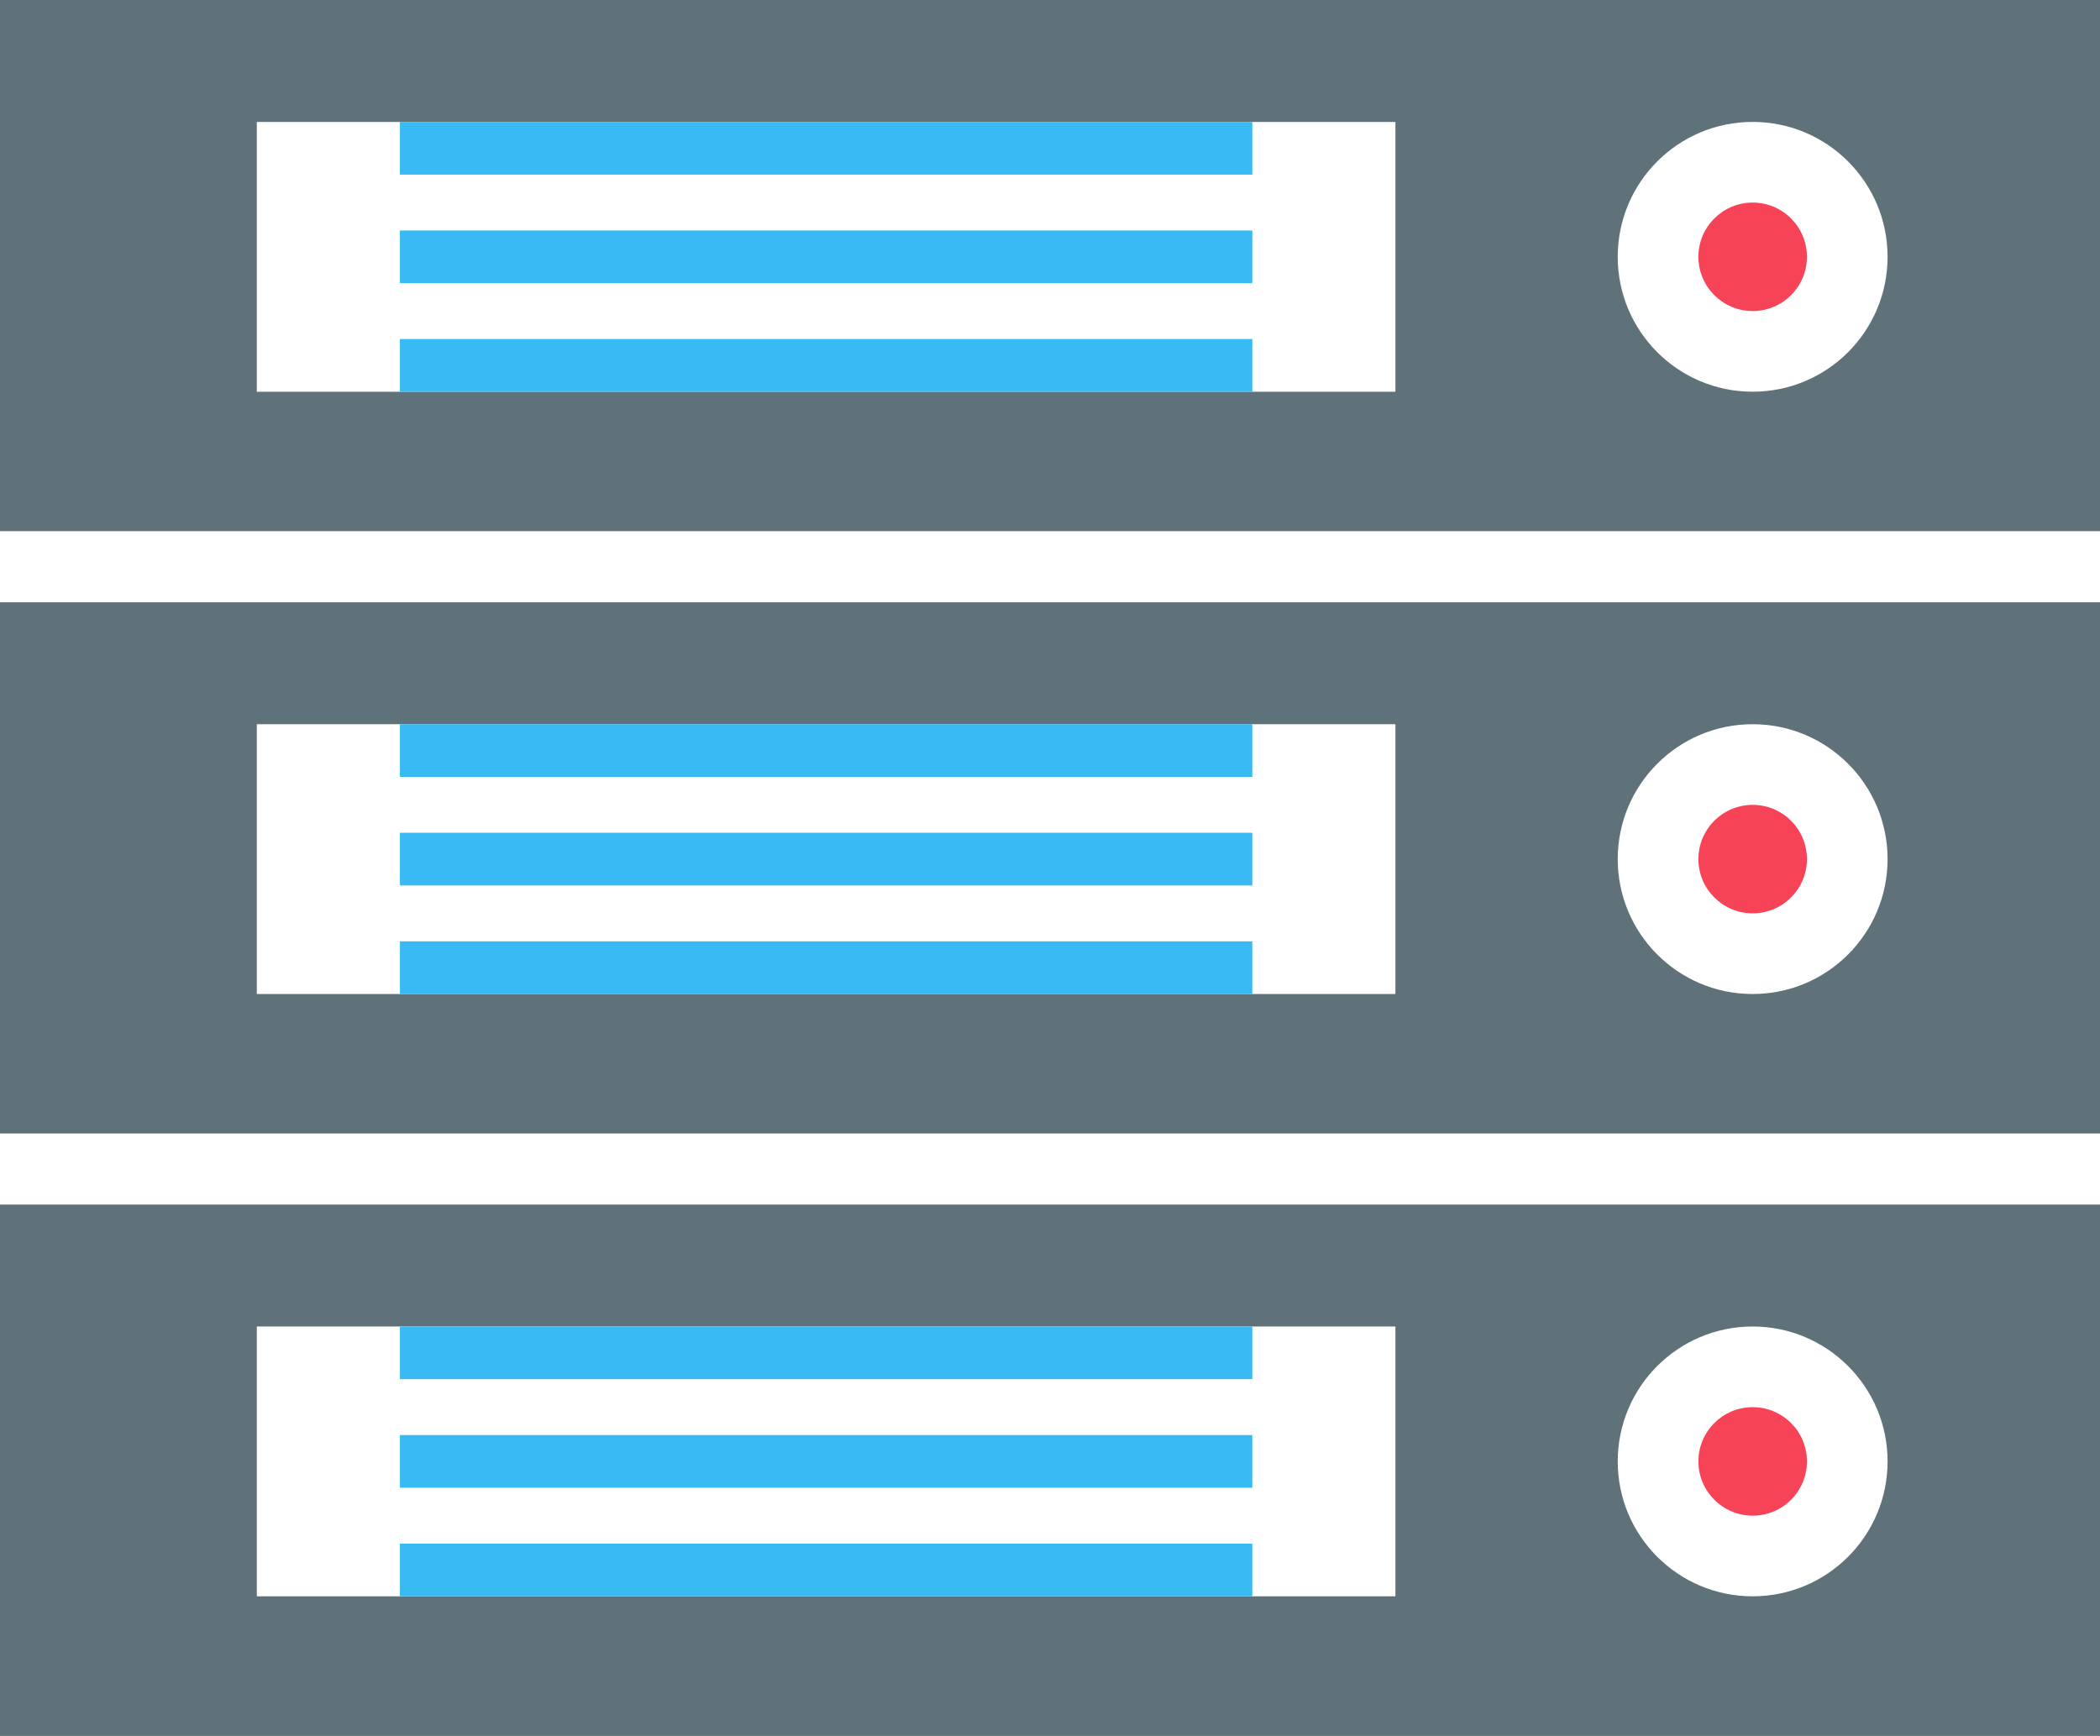
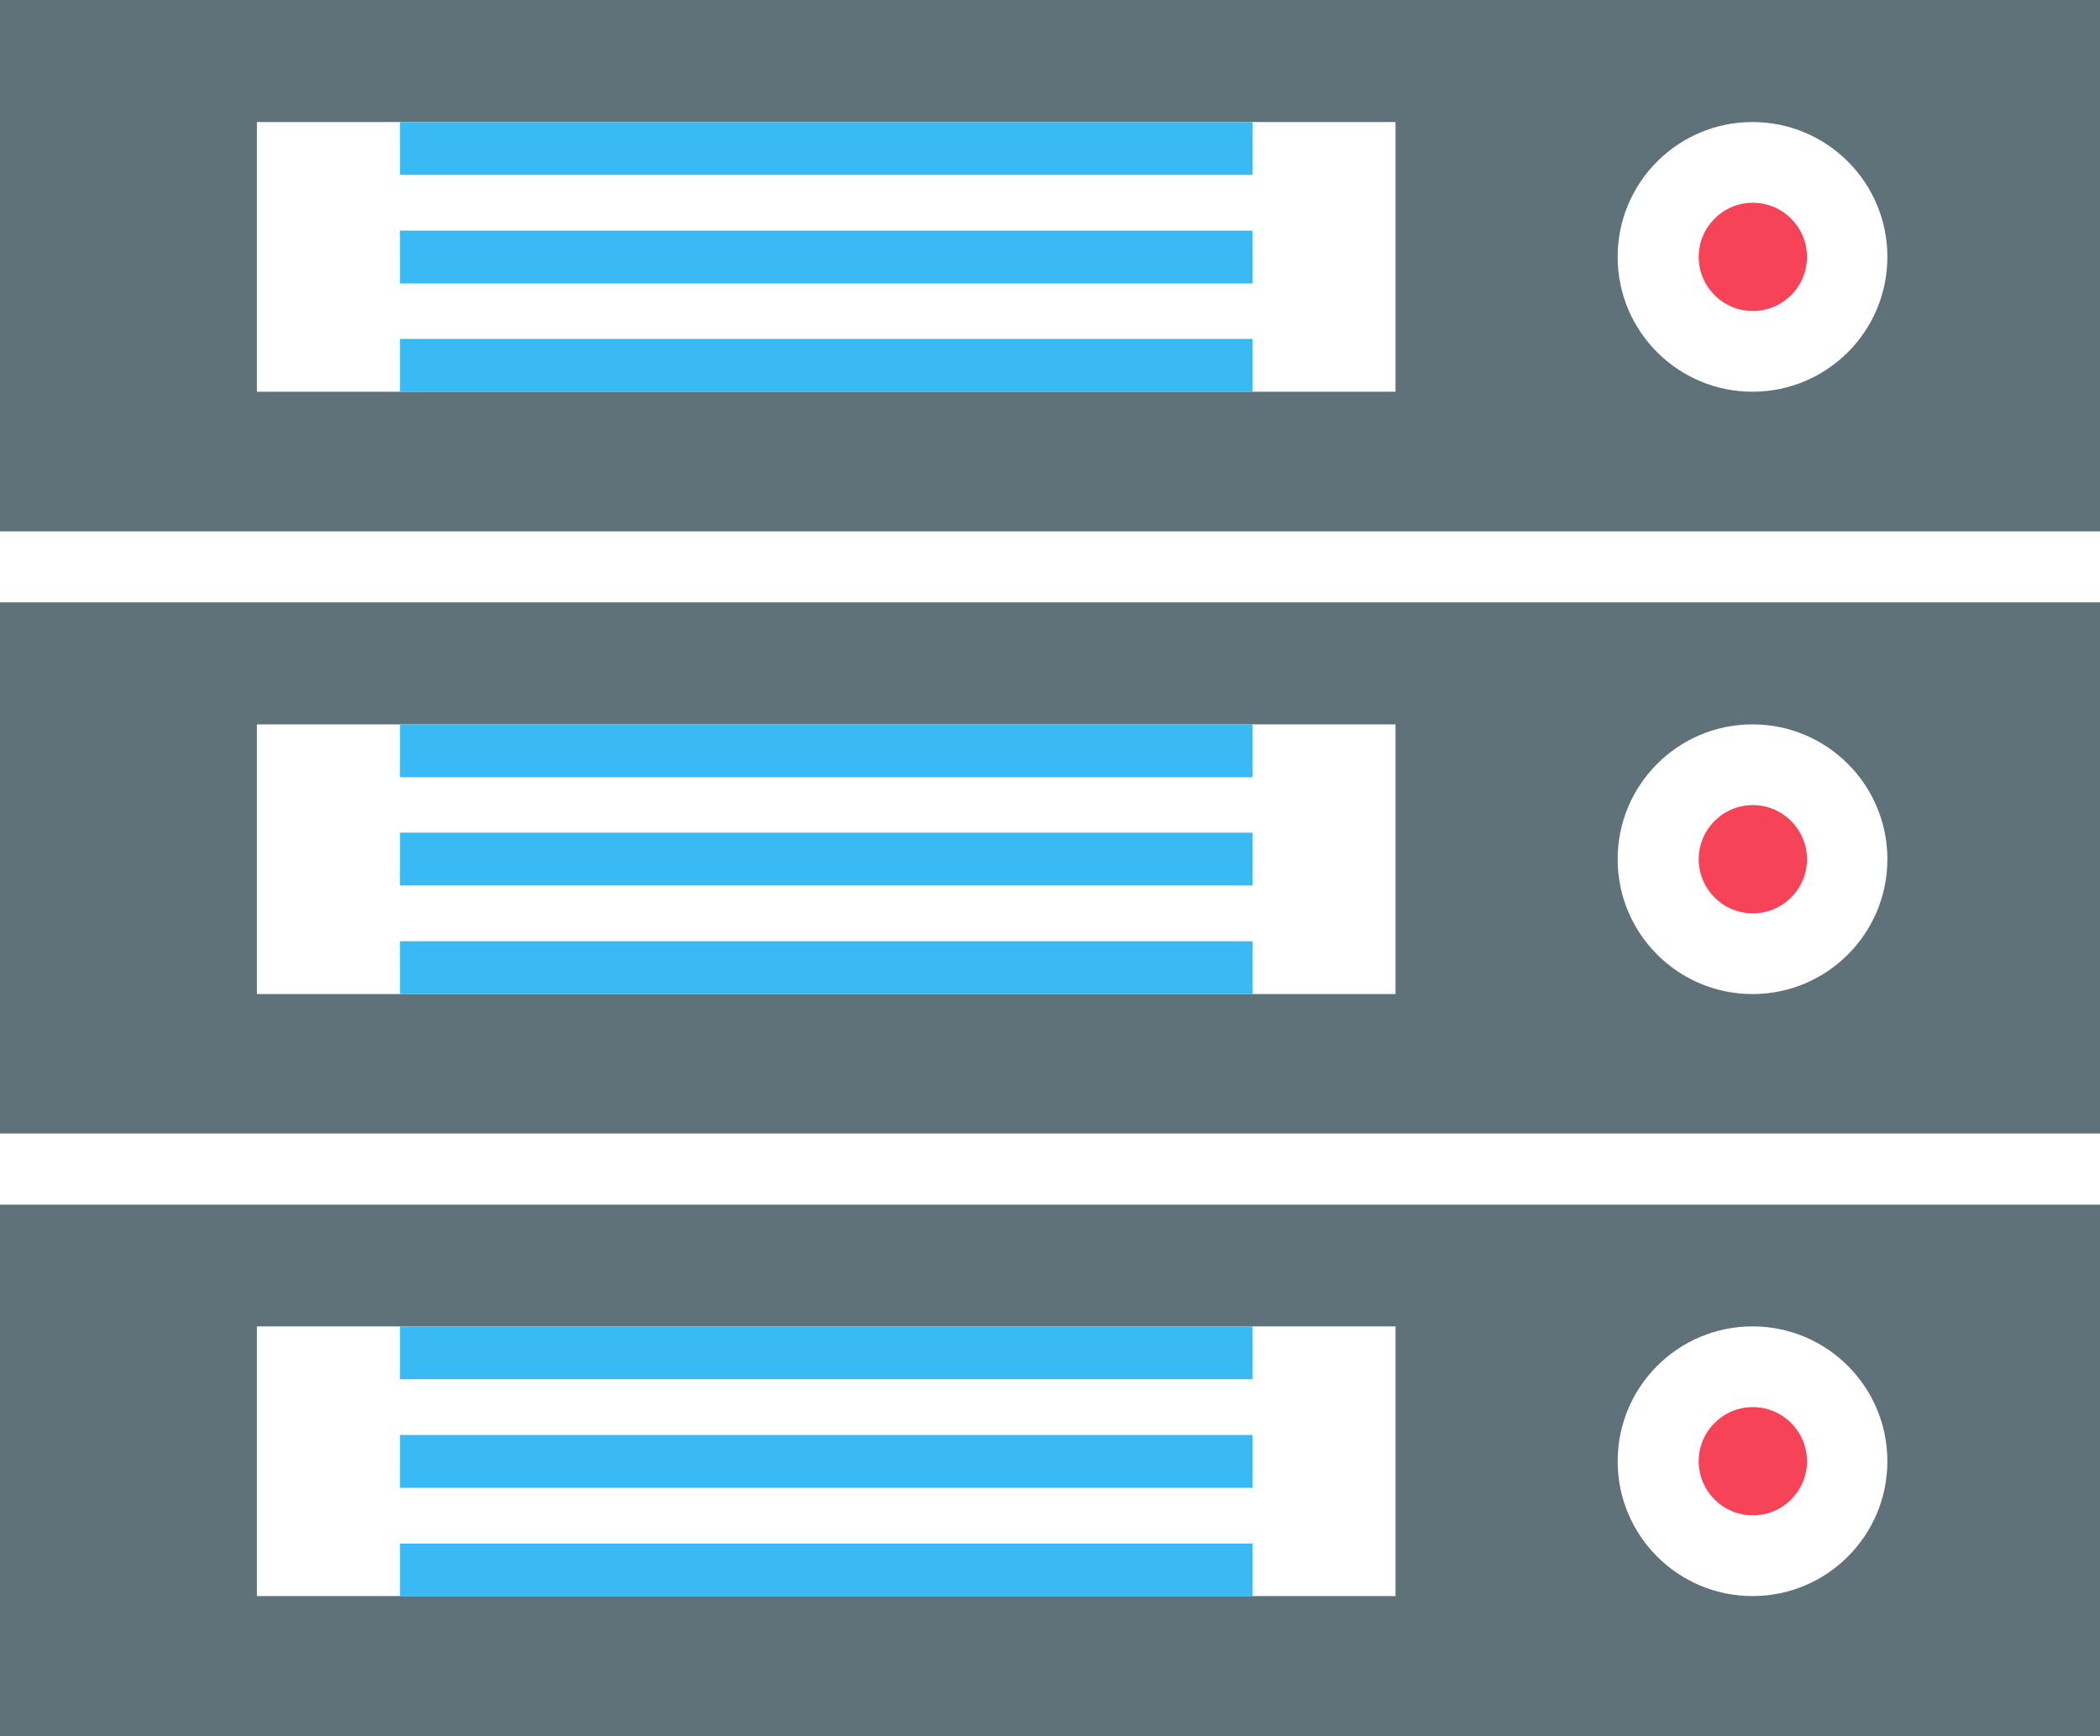
- <svg xmlns="http://www.w3.org/2000/svg" id="Layer_2" data-name="Layer 2" viewBox="0 0 510.99 422.47">
+ <svg xmlns="http://www.w3.org/2000/svg" id="Layer_2" data-name="Layer 2" viewBox="0 0 64 52.91">
  <defs>
    <style>
      .cls-1 {
        fill: #fff;
      }

      .cls-2 {
        fill: #f74357;
      }

      .cls-3 {
        fill: #39baf4;
      }

      .cls-4 {
        fill: #5f727a;
      }
    </style>
  </defs>
  <g id="Layer_1-2" data-name="Layer 1">
    <g>
      <g>
-         <rect class="cls-4" width="510.99" height="129.31" />
-         <rect class="cls-1" x="62.49" y="29.68" width="277.05" height="65.66" />
-         <rect class="cls-3" x="97.31" y="29.68" width="207.41" height="12.82" />
-         <rect class="cls-3" x="97.31" y="56.09" width="207.41" height="12.82" />
-         <rect class="cls-3" x="97.31" y="82.51" width="207.41" height="12.82" />
-         <rect class="cls-1" y="129.31" width="510.99" height="17.27" />
-         <rect class="cls-4" y="146.58" width="510.99" height="129.31" />
-         <rect class="cls-1" x="62.49" y="176.25" width="277.05" height="65.66" />
-         <rect class="cls-3" x="97.31" y="176.25" width="207.41" height="12.82" />
-         <rect class="cls-3" x="97.31" y="202.67" width="207.41" height="12.82" />
-         <rect class="cls-3" x="97.31" y="229.09" width="207.41" height="12.82" />
-         <rect class="cls-1" y="275.89" width="510.99" height="17.27" />
-         <rect class="cls-4" y="293.16" width="510.99" height="129.31" />
-         <rect class="cls-1" x="62.49" y="322.83" width="277.05" height="65.66" />
-         <rect class="cls-3" x="97.31" y="322.83" width="207.41" height="12.82" />
-         <rect class="cls-3" x="97.31" y="349.25" width="207.41" height="12.82" />
-         <rect class="cls-3" x="97.31" y="375.66" width="207.41" height="12.82" />
-         <circle class="cls-1" cx="426.47" cy="62.5" r="32.83" />
-         <circle class="cls-1" cx="426.47" cy="209.08" r="32.83" />
-         <circle class="cls-1" cx="426.47" cy="355.66" r="32.83" />
+         <rect class="cls-4" width="64" height="16.2" />
+         <rect class="cls-1" x="7.83" y="3.72" width="34.7" height="8.22" />
+         <rect class="cls-3" x="12.19" y="3.72" width="25.98" height="1.61" />
+         <rect class="cls-3" x="12.19" y="7.03" width="25.98" height="1.61" />
+         <rect class="cls-3" x="12.19" y="10.33" width="25.98" height="1.61" />
+         <rect class="cls-1" y="16.2" width="64" height="2.16" />
+         <rect class="cls-4" y="18.36" width="64" height="16.2" />
+         <rect class="cls-1" x="7.83" y="22.08" width="34.7" height="8.22" />
+         <rect class="cls-3" x="12.19" y="22.08" width="25.98" height="1.61" />
+         <rect class="cls-3" x="12.19" y="25.38" width="25.98" height="1.61" />
+         <rect class="cls-3" x="12.19" y="28.69" width="25.98" height="1.61" />
+         <rect class="cls-1" y="34.55" width="64" height="2.16" />
+         <rect class="cls-4" y="36.72" width="64" height="16.2" />
+         <rect class="cls-1" x="7.83" y="40.43" width="34.7" height="8.22" />
+         <rect class="cls-3" x="12.19" y="40.43" width="25.98" height="1.61" />
+         <rect class="cls-3" x="12.19" y="43.74" width="25.98" height="1.61" />
+         <rect class="cls-3" x="12.19" y="47.05" width="25.98" height="1.61" />
+         <circle class="cls-1" cx="53.41" cy="7.83" r="4.11" />
+         <circle class="cls-1" cx="53.41" cy="26.19" r="4.11" />
+         <circle class="cls-1" cx="53.41" cy="44.54" r="4.11" />
      </g>
-       <path class="cls-2" d="m439.68,62.5c0,7.29-5.91,13.2-13.2,13.2s-13.21-5.91-13.21-13.2,5.91-13.2,13.21-13.2,13.2,5.91,13.2,13.2Z" />
-       <path class="cls-2" d="m439.68,209.08c0,7.29-5.91,13.2-13.2,13.2s-13.21-5.91-13.21-13.2,5.91-13.2,13.21-13.2,13.2,5.91,13.2,13.2Z" />
-       <path class="cls-2" d="m439.68,355.66c0,7.29-5.91,13.2-13.2,13.2s-13.21-5.91-13.21-13.2,5.91-13.2,13.21-13.2,13.2,5.91,13.2,13.2Z" />
+       <path class="cls-2" d="m55.07,7.83c0,.91-.74,1.65-1.65,1.65s-1.65-.74-1.65-1.65.74-1.65,1.65-1.65,1.65.74,1.65,1.65Z" />
+       <path class="cls-2" d="m55.07,26.19c0,.91-.74,1.65-1.65,1.65s-1.65-.74-1.65-1.65.74-1.65,1.65-1.65,1.65.74,1.65,1.65Z" />
+       <path class="cls-2" d="m55.07,44.54c0,.91-.74,1.65-1.65,1.65s-1.65-.74-1.65-1.65.74-1.65,1.65-1.65,1.65.74,1.65,1.65Z" />
    </g>
  </g>
</svg>
